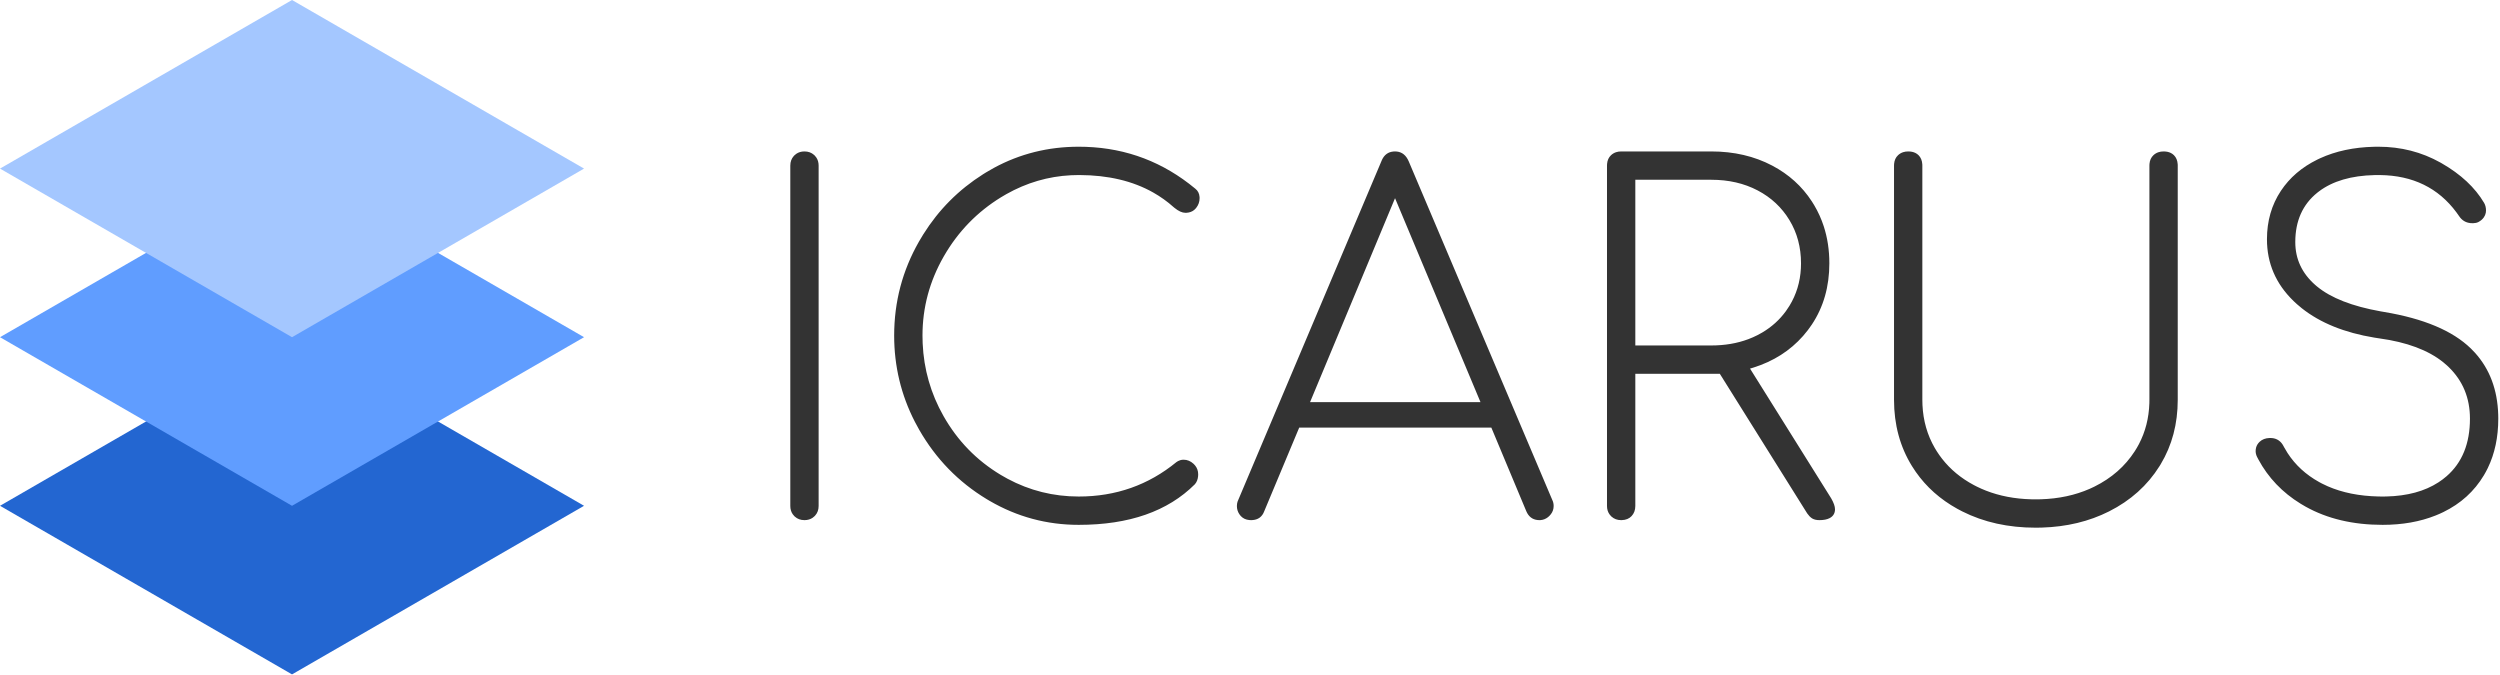
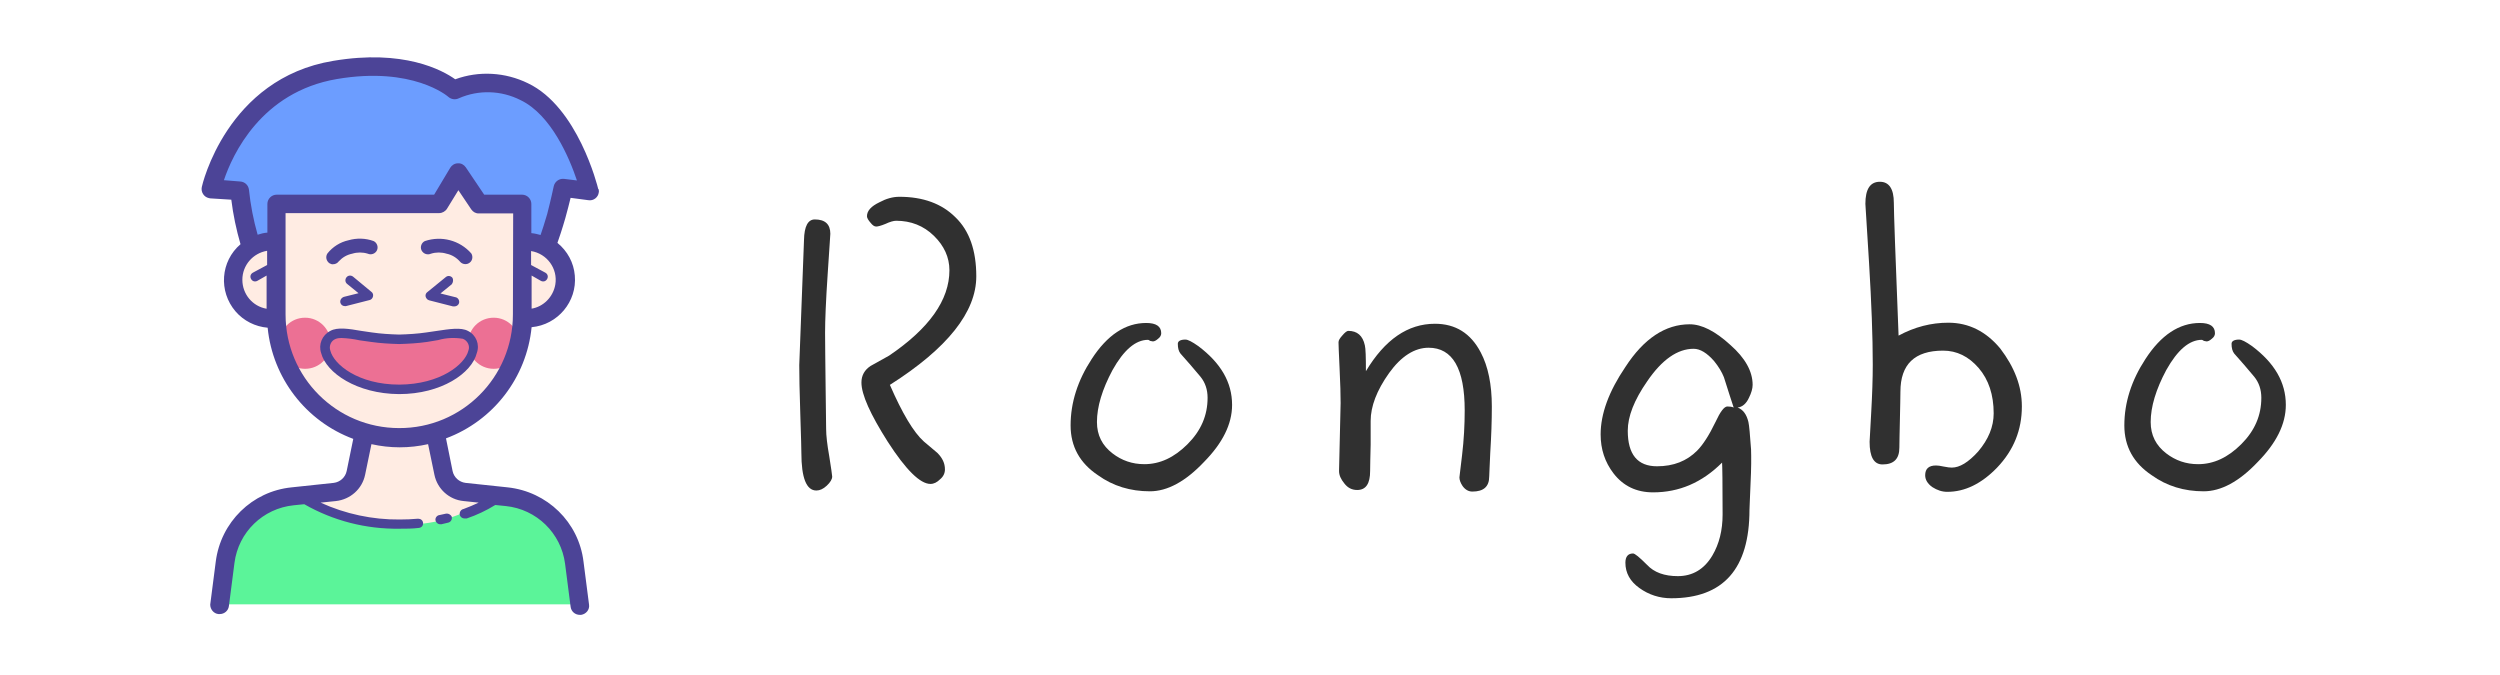
- <svg xmlns="http://www.w3.org/2000/svg" version="1.1" width="949" height="256" viewbox="0 0 949 256">
-   <path fill="#2366d1" d="M110.851 128L221.703 192L110.851 256L0 192Z" />
-   <path fill="#609dff" d="M110.851 64L221.703 128L110.851 192L0 128Z" />
-   <path fill="#a4c7ff" d="M110.851 0L221.703 64L110.851 128L0 64Z" />
-   <g transform="translate(300, 55.695), scale(0.7)" fill="#333">
-     <path d="M 613.888 10.24 L 613.888 137.216 A 60.705 60.705 0 0 0 613.954 140.055 Q 614.553 152.847 620.602 163.316 A 50.135 50.135 0 0 0 621.696 165.12 A 51.598 51.598 0 0 0 624.562 169.185 Q 631.357 177.897 641.762 183.449 A 63.11 63.11 0 0 0 643.456 184.32 A 61.649 61.649 0 0 0 648.369 186.492 Q 659.467 190.833 672.846 191.198 A 90.809 90.809 0 0 0 675.328 191.232 A 90.563 90.563 0 0 0 678.104 191.19 Q 692.78 190.74 704.7 185.489 A 61.259 61.259 0 0 0 707.2 184.32 Q 721.152 177.408 729.088 165.12 A 49.502 49.502 0 0 0 731.322 161.299 Q 736.63 151.203 736.997 139.036 A 60.335 60.335 0 0 0 737.024 137.216 L 737.024 10.24 A 10.857 10.857 0 0 1 737.062 9.315 Q 737.313 6.384 739.2 4.608 A 7.256 7.256 0 0 1 741.925 2.981 Q 743.196 2.56 744.704 2.56 Q 746.956 2.56 748.602 3.369 A 6.472 6.472 0 0 1 750.336 4.608 Q 752.167 6.439 752.361 9.499 A 11.729 11.729 0 0 1 752.384 10.24 L 752.384 137.216 Q 752.384 156.807 743.135 172.194 A 64.077 64.077 0 0 1 742.528 173.184 Q 732.672 188.928 715.136 197.76 Q 698.912 205.931 678.635 206.543 A 109.71 109.71 0 0 1 675.328 206.592 Q 653.056 206.592 635.52 197.76 A 77.835 77.835 0 0 1 632.828 196.338 Q 618.963 188.661 610.337 176.346 A 65.778 65.778 0 0 1 608.256 173.184 Q 598.528 157.44 598.528 137.216 L 598.528 10.24 A 10.857 10.857 0 0 1 598.566 9.315 Q 598.817 6.384 600.704 4.608 A 7.256 7.256 0 0 1 603.429 2.981 Q 604.7 2.56 606.208 2.56 Q 608.46 2.56 610.106 3.369 A 6.472 6.472 0 0 1 611.84 4.608 Q 613.671 6.439 613.865 9.499 A 11.729 11.729 0 0 1 613.888 10.24 Z M 895.488 8.96 A 69.507 69.507 0 0 0 894.88 8.615 Q 879.509 0 861.184 0 A 100.005 100.005 0 0 0 858.79 0.028 Q 842.342 0.422 829.568 6.272 A 61.75 61.75 0 0 0 828.078 6.979 Q 815.456 13.172 808.32 23.936 Q 800.768 35.328 800.768 50.176 Q 800.768 69.697 815.175 83.659 A 59.222 59.222 0 0 0 817.024 85.376 A 60.63 60.63 0 0 0 819.68 87.606 Q 834.727 99.526 859.059 103.529 A 133.91 133.91 0 0 0 861.696 103.936 Q 884.116 107.004 896.419 116.925 A 41.61 41.61 0 0 1 898.432 118.656 A 43.592 43.592 0 0 1 899.28 119.455 Q 910.848 130.653 910.848 147.456 Q 910.848 167.68 898.176 178.688 A 39.281 39.281 0 0 1 893.72 182.034 Q 882.522 189.266 865.531 189.672 A 85.481 85.481 0 0 1 863.488 189.696 A 102.18 102.18 0 0 1 861.3 189.673 Q 845.567 189.336 833.654 184.112 A 55.097 55.097 0 0 1 830.592 182.656 A 56.619 56.619 0 0 1 829.066 181.842 Q 818.274 175.871 811.94 166.114 A 47.528 47.528 0 0 1 809.984 162.816 A 12.115 12.115 0 0 0 809.808 162.46 Q 807.734 158.428 803.571 158.002 A 9.942 9.942 0 0 0 802.56 157.952 A 12.194 12.194 0 0 0 802.217 157.957 Q 798.871 158.051 796.8 160 A 7.449 7.449 0 0 0 796.119 160.731 Q 794.934 162.191 794.688 164.094 A 8.003 8.003 0 0 0 794.624 165.12 A 6.218 6.218 0 0 0 794.708 166.137 Q 794.803 166.708 795.004 167.28 A 7.895 7.895 0 0 0 795.392 168.192 A 65.044 65.044 0 0 0 796.099 169.546 Q 804.091 184.419 819.055 193.615 A 74.4 74.4 0 0 0 821.76 195.2 Q 839.424 205.056 863.488 205.056 Q 879.548 205.056 892.299 199.951 A 62.036 62.036 0 0 0 896.384 198.144 Q 910.592 191.232 918.4 178.176 A 51.186 51.186 0 0 0 920.533 174.225 Q 926.208 162.515 926.208 147.456 A 72.811 72.811 0 0 0 926.178 145.354 Q 925.592 125.061 913.589 111.755 A 49.8 49.8 0 0 0 911.36 109.44 Q 896.512 94.976 864.256 89.6 A 157.882 157.882 0 0 1 862.446 89.288 Q 839.242 85.142 827.904 75.776 A 41.218 41.218 0 0 1 826.977 74.987 Q 816.128 65.472 816.128 51.712 A 49.293 49.293 0 0 1 816.128 51.578 Q 816.175 34.522 828.032 24.96 A 35.234 35.234 0 0 1 828.891 24.289 Q 840.118 15.794 859.213 15.381 A 91.194 91.194 0 0 1 861.184 15.36 A 73.044 73.044 0 0 1 862.037 15.365 Q 888.747 15.677 903.514 35.593 A 59.37 59.37 0 0 1 904.96 37.632 Q 907.22 41.022 911.076 41.419 A 10.261 10.261 0 0 0 912.128 41.472 A 14.543 14.543 0 0 0 912.743 41.459 Q 914.336 41.392 915.2 40.96 A 10.655 10.655 0 0 0 915.336 40.891 Q 916.348 40.366 917.135 39.681 A 7.607 7.607 0 0 0 918.4 38.272 Q 919.197 37.122 919.442 35.787 A 6.761 6.761 0 0 0 919.552 34.56 Q 919.552 32.256 918.528 30.464 Q 911.104 17.92 895.488 8.96 Z M 160.311 0.068 A 110.648 110.648 0 0 0 156.416 0 Q 131.565 0 110.402 11.483 A 99.343 99.343 0 0 0 106.112 13.952 A 109.009 109.009 0 0 0 104.543 14.926 Q 84.677 27.489 72.14 47.479 A 111.393 111.393 0 0 0 69.76 51.456 Q 56.32 75.008 56.32 102.4 Q 56.32 127.331 67.56 149.187 A 107.592 107.592 0 0 0 69.888 153.472 Q 83.456 177.152 106.496 191.104 A 103.444 103.444 0 0 0 108.082 192.045 Q 130.459 205.056 156.416 205.056 Q 197.376 205.056 219.392 183.04 Q 220.918 181.296 221.145 178.624 A 11.364 11.364 0 0 0 221.184 177.664 Q 221.184 174.906 219.514 172.852 A 8.614 8.614 0 0 0 218.752 172.032 A 10.501 10.501 0 0 0 218.638 171.925 Q 216.248 169.728 213.248 169.728 A 6.244 6.244 0 0 0 211.549 169.961 Q 210.906 170.141 210.291 170.463 A 7.508 7.508 0 0 0 209.408 171.008 Q 186.624 189.696 156.416 189.696 Q 135.765 189.696 117.743 180.022 A 87.237 87.237 0 0 1 114.048 177.92 Q 94.464 166.144 83.072 146.048 Q 72.704 127.758 71.772 106.604 A 95.549 95.549 0 0 1 71.68 102.4 Q 71.68 79.616 83.2 59.52 A 97.348 97.348 0 0 1 83.35 59.26 Q 94.847 39.346 114.304 27.392 A 88.056 88.056 0 0 1 117.155 25.713 Q 133.663 16.406 152.218 15.466 A 82.911 82.911 0 0 1 156.416 15.36 A 117.212 117.212 0 0 1 156.817 15.361 Q 180.184 15.441 196.829 24.848 A 63.01 63.01 0 0 1 207.872 32.768 A 23.034 23.034 0 0 0 208.339 33.158 Q 211.641 35.84 214.272 35.84 A 9.974 9.974 0 0 0 214.911 35.82 Q 217.343 35.664 219.009 34.296 A 6.873 6.873 0 0 0 219.904 33.408 A 9.994 9.994 0 0 0 220.133 33.126 Q 221.952 30.799 221.952 27.904 A 8.988 8.988 0 0 0 221.929 27.259 Q 221.724 24.398 219.648 22.784 A 110.881 110.881 0 0 0 219.543 22.697 Q 193.686 1.244 160.311 0.068 Z M 551.168 198.4 L 504.064 123.136 L 499.456 123.136 L 458.24 123.136 L 458.24 194.816 Q 458.24 198.144 456.192 200.32 Q 454.232 202.403 450.865 202.492 A 11.487 11.487 0 0 1 450.56 202.496 Q 447.452 202.496 445.349 200.598 A 7.871 7.871 0 0 1 445.056 200.32 A 7.525 7.525 0 0 1 444.182 199.275 Q 442.889 197.403 442.88 194.85 A 10.179 10.179 0 0 1 442.88 194.816 L 442.88 10.24 A 10.857 10.857 0 0 1 442.918 9.315 Q 443.169 6.384 445.056 4.608 A 7.256 7.256 0 0 1 447.781 2.981 Q 449.052 2.56 450.56 2.56 L 499.456 2.56 Q 517.888 2.56 532.48 10.24 Q 545.954 17.332 553.971 29.662 A 58.968 58.968 0 0 1 555.264 31.744 A 56.737 56.737 0 0 1 560.414 43.13 Q 563.456 52.468 563.456 63.232 Q 563.456 82.2 553.946 96.465 A 56.692 56.692 0 0 1 551.808 99.456 A 58.849 58.849 0 0 1 549.212 102.618 Q 538.621 114.637 522.253 119.779 A 72.195 72.195 0 0 1 520.448 120.32 L 564.48 190.72 Q 566.528 194.304 566.528 196.608 A 6.599 6.599 0 0 1 566.478 197.436 Q 566.253 199.208 565.035 200.395 A 5.625 5.625 0 0 1 564.352 200.96 A 6.473 6.473 0 0 1 563.547 201.443 Q 561.472 202.496 558.08 202.496 Q 555.751 202.496 554.27 201.649 A 4.911 4.911 0 0 1 553.984 201.472 Q 552.654 200.585 551.515 198.93 A 14.447 14.447 0 0 1 551.168 198.4 Z M 399.104 197.632 L 380.16 152.32 L 275.968 152.32 L 257.024 197.632 Q 255.324 202.248 250.396 202.483 A 11.297 11.297 0 0 1 249.856 202.496 A 10.258 10.258 0 0 1 248.931 202.455 Q 246.143 202.203 244.4 200.383 A 6.997 6.997 0 0 1 244.224 200.192 A 8.678 8.678 0 0 1 243.477 199.224 Q 242.176 197.264 242.176 194.816 A 7.805 7.805 0 0 1 242.282 193.521 A 7.181 7.181 0 0 1 242.944 191.488 L 320.512 7.936 A 12.196 12.196 0 0 1 320.852 7.129 Q 322.805 2.936 327.14 2.591 A 10.038 10.038 0 0 1 327.936 2.56 A 9.004 9.004 0 0 1 328.947 2.615 Q 333.29 3.106 335.36 7.936 L 413.184 191.488 Q 413.952 193.024 413.952 194.816 A 7.64 7.64 0 0 1 413.846 196.101 Q 413.457 198.383 411.648 200.192 A 9.044 9.044 0 0 1 410.871 200.886 Q 409.083 202.303 406.879 202.473 A 7.908 7.908 0 0 1 406.272 202.496 A 9.93 9.93 0 0 1 405.339 202.453 Q 400.96 202.04 399.104 197.632 Z M 15.36 10.24 L 15.36 194.816 Q 15.36 197.924 13.462 200.027 A 7.871 7.871 0 0 1 13.184 200.32 A 7.525 7.525 0 0 1 12.139 201.194 Q 10.267 202.487 7.714 202.496 A 10.179 10.179 0 0 1 7.68 202.496 Q 4.572 202.496 2.469 200.598 A 7.871 7.871 0 0 1 2.176 200.32 A 7.525 7.525 0 0 1 1.302 199.275 Q 0.009 197.403 0 194.85 A 10.179 10.179 0 0 1 0 194.816 L 0 10.24 Q 0 7.132 1.898 5.029 A 7.871 7.871 0 0 1 2.176 4.736 A 7.525 7.525 0 0 1 3.221 3.862 Q 5.093 2.569 7.646 2.56 A 10.179 10.179 0 0 1 7.68 2.56 Q 10.788 2.56 12.891 4.458 A 7.871 7.871 0 0 1 13.184 4.736 A 7.525 7.525 0 0 1 14.058 5.781 Q 15.351 7.653 15.36 10.206 A 10.179 10.179 0 0 1 15.36 10.24 Z M 281.856 138.496 L 374.272 138.496 L 327.936 27.904 L 281.856 138.496 Z M 458.24 107.776 L 499.456 107.776 Q 510.418 107.776 519.519 104.362 A 48.175 48.175 0 0 0 524.544 102.144 A 47.471 47.471 0 0 0 527.059 100.761 Q 534.75 96.219 539.878 89.183 A 43.678 43.678 0 0 0 541.824 86.272 Q 547.436 77.109 548.027 65.896 A 50.673 50.673 0 0 0 548.096 63.232 Q 548.096 50.176 541.824 39.808 Q 535.552 29.44 524.544 23.68 Q 513.536 17.92 499.456 17.92 L 458.24 17.92 L 458.24 107.776 Z" vector-effect="non-scaling-stroke" />
+ <svg xmlns="http://www.w3.org/2000/svg" version="1.1" id="图层_1" x="0px" y="0px" viewBox="0 0 949 256" style="enable-background:new 0 0 949 256;" xml:space="preserve">
+   <style type="text/css">
+ 	.st0{fill:none;}
+ 	.st1{opacity:0.81;enable-background:new    ;}
+ 	.st2{fill:#FFECE3;}
+ 	.st3{fill:#5BF499;}
+ 	.st4{fill:#EC7094;}
+ 	.st5{fill:#6C9DFF;}
+ 	.st6{fill:#4C4497;}
+ </style>
+   <rect x="243" y="29.9" class="st0" width="688" height="205" />
+   <g class="st1">
+     <path d="M315.9,180.9c0,1-0.7,2.2-2.1,3.5c-1.3,1.2-2.6,1.8-3.9,1.8c-3.8,0-5.7-4.8-5.7-14.3c0-0.9-0.1-5.7-0.4-14.5   c-0.3-8.7-0.4-15-0.4-18.8l1.8-47.5c0.1-5.2,1.5-7.8,4.1-7.8c3.9,0,5.9,1.8,5.9,5.5c0-0.3-0.3,4.8-1,15c-0.7,10.4-1,17.9-1,22.5   c0,3.9,0.1,10.7,0.2,20.3c0.1,9.8,0.2,15.2,0.2,16.2c0,2.5,0.4,6,1.2,10.5C315.5,177.9,315.9,180.3,315.9,180.9z M370.6,104.9   c0,13.5-10.9,27.3-32.8,41.2c4.7,10.8,9,18,12.9,21.5c1.7,1.4,3.4,2.9,5.1,4.3c2,2,2.9,4,2.9,6.3c0,1.4-0.6,2.7-1.8,3.7   c-1.2,1.2-2.4,1.8-3.7,1.8c-3.9,0-9.3-5.3-16.2-16c-6.6-10.4-10-17.9-10-22.5c0-2.7,1.2-4.8,3.5-6.3c2.5-1.4,4.8-2.7,7-3.9   c15.2-10.3,22.9-21.1,22.9-32.4c0-4.9-2-9.3-5.9-13.1c-3.9-3.8-8.7-5.7-14.3-5.7c-1,0-2.4,0.4-4.1,1.2c-1.7,0.7-2.9,1-3.5,1   c-0.7,0-1.4-0.5-2.1-1.4c-0.9-1-1.4-1.9-1.4-2.5c0-2.1,1.6-3.8,4.7-5.3c2.6-1.4,5.1-2.1,7.6-2.1c9,0,16.1,2.6,21.3,7.8   C368,87.6,370.6,95.1,370.6,104.9z" />
+     <path d="M467.7,153.7c0,7.3-3.6,14.5-10.7,21.7c-7,7.4-13.9,11.1-20.5,11.1c-7.4,0-14-2-19.7-6.1c-6.9-4.6-10.4-10.9-10.4-18.9   c0-8.7,2.7-17.1,8-25.2c5.9-9.1,12.8-13.7,20.7-13.7c3.8,0,5.7,1.3,5.7,3.9c0,0.8-0.4,1.5-1.2,2.1c-0.8,0.7-1.4,1-2,1   c-0.1,0-0.5-0.1-1-0.2c-0.4-0.3-0.7-0.4-0.8-0.4c-4.7,0-9.2,3.8-13.5,11.5c-3.9,7.3-5.9,13.9-5.9,19.7c0,5,2,8.9,5.9,11.9   c3.5,2.7,7.5,4.1,12.1,4.1c5.9,0,11.3-2.5,16.4-7.6s7.6-10.9,7.6-17.6c0-3.1-0.9-5.8-2.7-8c-2.5-3-5-5.9-7.6-8.8   c-0.7-0.9-1-2.1-1-3.7c0-1,1-1.6,2.9-1.6c0.9,0,2.5,0.8,4.9,2.5C463.4,137.8,467.7,145.1,467.7,153.7z" />
+     <path d="M566.3,154.3c0,5.5-0.2,11.3-0.6,17.6c-0.3,6.4-0.4,9.4-0.4,9c0,3.8-2.1,5.7-6.4,5.7c-1.4,0-2.7-0.7-3.7-2.1   c-0.8-1.2-1.2-2.3-1.2-3.3c0,0.1,0.3-2.7,1-8.4c0.7-5.9,1-11.5,1-17c0-15.9-4.6-23.8-13.7-23.8c-5.3,0-10.4,3.2-15,9.6   c-4.7,6.6-7,12.7-7,18.2c0,1.2,0,4.2,0,9c-0.1,4.6-0.2,7.9-0.2,10c0,4.8-1.6,7.2-4.9,7.2c-2,0-3.6-0.8-4.9-2.5   c-1.3-1.6-2-3.1-2-4.7l0.6-25.8c0-2.9-0.1-7.3-0.4-13.3c-0.3-6-0.4-9.2-0.4-9.8c0-0.7,0.5-1.5,1.4-2.5c1-1.2,1.8-1.8,2.3-1.8   c3.4,0,5.5,1.8,6.3,5.5c0.3,1.2,0.4,4.4,0.4,9.8c7.2-12,15.9-18,26.2-18c7.8,0,13.6,3.6,17.4,10.9   C564.9,139.1,566.3,146,566.3,154.3z" />
+     <path d="M665.3,146.1c0,1.4-0.5,3.1-1.4,4.9c-1,2.2-2.5,3.5-4.3,3.7c2.1,0.8,3.4,2.6,4.1,5.5c0.3,1.3,0.6,4.8,1,10.4   c0.1,2.9,0.1,7.2-0.2,13.1c-0.3,6.9-0.4,10.2-0.4,9.8c0,22.4-9.9,33.6-29.7,33.6c-4.4,0-8.5-1.3-12.1-3.9c-3.5-2.5-5.3-5.7-5.3-9.6   c0-2.3,1-3.5,2.9-3.5c0.7,0,2.4,1.4,5.3,4.3c2.7,2.9,6.6,4.3,11.7,4.3c5.6,0,10-2.6,13.1-7.8c2.6-4.4,3.9-9.6,3.9-15.6   c0-11.8-0.1-18.4-0.2-19.7c-7.6,7.6-16.3,11.3-26.2,11.3c-6.3,0-11.3-2.4-15-7.2c-3.3-4.3-4.9-9.2-4.9-14.8   c0-7.8,3.1-16.3,9.4-25.6c7-10.8,15.2-16.2,24.4-16.2c4.6,0,9.7,2.6,15.4,7.8C662.5,135.9,665.3,141,665.3,146.1z M658.1,154.7   c-0.8-2.3-2-6.2-3.7-11.5c-0.8-2-2-4-3.7-6.1c-2.7-3.1-5.3-4.7-7.8-4.7c-6.1,0-12,4.1-17.6,12.3c-5,7.2-7.4,13.4-7.4,18.8   c0,9,3.7,13.5,11.1,13.5c6.3,0,11.3-2,15.2-5.9c2.2-2.2,4.6-5.9,7-10.9c1.8-3.9,3.3-5.9,4.5-5.9   C656.7,154.3,657.4,154.4,658.1,154.7z" />
+     <path d="M767.5,154.3c0,8.9-3.1,16.6-9.4,23.2c-5.9,6.1-12.2,9.2-18.9,9.2c-2,0-3.8-0.6-5.7-1.8c-1.8-1.3-2.7-2.8-2.7-4.5   c0-2.5,1.4-3.7,4.1-3.7c0.7,0,1.6,0.1,2.9,0.4c1.4,0.3,2.5,0.4,3.1,0.4c3,0,6.3-2,10-6.1c3.9-4.6,5.9-9.4,5.9-14.5   c0-7-1.9-12.8-5.7-17.2c-3.8-4.4-8.3-6.6-13.5-6.6c-10.8,0-16.2,5.2-16.2,15.6c0,2.1-0.1,5.7-0.2,10.7c-0.1,5-0.2,8.5-0.2,10.5   c0,4.3-2.1,6.4-6.4,6.4c-3.3,0-4.9-2.9-4.9-8.6c0-0.3,0.2-3.9,0.6-10.9s0.6-13.2,0.6-18.4c0-10.7-0.5-23.5-1.4-38.5   c-0.9-14.7-1.4-22.2-1.4-22.5c0-5.6,1.8-8.4,5.5-8.4c3.5,0,5.3,2.7,5.3,8c0,3.4,0.6,20.2,1.8,50.4c6.1-3.3,12.4-4.9,18.9-4.9   c7.7,0,14.3,3.3,19.7,9.8C764.7,139.4,767.5,146.6,767.5,154.3z" />
+     <path d="M867.7,153.7c0,7.3-3.6,14.5-10.7,21.7c-7,7.4-13.9,11.1-20.5,11.1c-7.4,0-14-2-19.7-6.1c-6.9-4.6-10.4-10.9-10.4-18.9   c0-8.7,2.7-17.1,8-25.2c5.9-9.1,12.8-13.7,20.7-13.7c3.8,0,5.7,1.3,5.7,3.9c0,0.8-0.4,1.5-1.2,2.1c-0.8,0.7-1.4,1-2,1   c-0.1,0-0.5-0.1-1-0.2c-0.4-0.3-0.7-0.4-0.8-0.4c-4.7,0-9.2,3.8-13.5,11.5c-3.9,7.3-5.9,13.9-5.9,19.7c0,5,2,8.9,5.9,11.9   c3.5,2.7,7.5,4.1,12.1,4.1c5.9,0,11.3-2.5,16.4-7.6s7.6-10.9,7.6-17.6c0-3.1-0.9-5.8-2.7-8c-2.5-3-5-5.9-7.6-8.8   c-0.7-0.9-1-2.1-1-3.7c0-1,1-1.6,2.9-1.6c0.9,0,2.5,0.8,4.9,2.5C863.4,137.8,867.7,145.1,867.7,153.7z" />
  </g>
+   <path class="st2" d="M137.5,165.4H165l6.2,19.2l16.9,2.6v9.7c0,0-12.5,6.2-36.3,7.3c-14.8,0.3-29.2-5.1-40.3-15l21.8-3.9  L137.5,165.4z" />
+   <path class="st3" d="M93.8,194.8c-8.8,10.3-10.6,34.6-10.6,34.6h135.5c0,0,2-21.4-9.7-32.8c-6.1-5.2-13.7-8.3-21.7-8.9  c-9.5,7.6-21.4,11.6-33.6,11.4c-13.9,0.4-27.6-3.3-39.4-10.8C106.8,186.3,98.8,188.9,93.8,194.8L93.8,194.8z" />
+   <path class="st2" d="M202.5,94.6c-1.2,0-2.4,0.2-3.5,0.5V76.3h-17.6l-7-7.5l-6.6,7.4l-61.4-0.6v19.5c-5.9-2.8-13-0.4-15.8,5.5  s-0.4,13,5.5,15.8c3.2,1.5,6.9,1.6,10.1,0.1v6.4c0,0,4.9,44,47.1,44c33.4,0,46.2-41.4,46.2-41.4v-7.7c1.1,0.4,2.3,0.5,3.5,0.5  c6.6,0,11.9-5.3,11.9-11.9s-5.3-11.9-11.9-11.9L202.5,94.6z" />
+   <path class="st4" d="M177.7,130.3c0,5.3,4.3,9.7,9.7,9.7s9.7-4.3,9.7-9.7l0,0c0-5.3-4.3-9.7-9.7-9.7S177.7,124.9,177.7,130.3  L177.7,130.3z" />
+   <path class="st4" d="M106.1,130.3c0,5.3,4.3,9.7,9.7,9.7s9.7-4.3,9.7-9.7l0,0c0-5.3-4.3-9.7-9.7-9.7  C110.4,120.6,106.1,124.9,106.1,130.3L106.1,130.3z" />
+   <path class="st5" d="M94.4,92.2l9.9-1.8l0.5-12.5h61.8l7.5-11.2l8.8,12.3h13.4l4,11.4l8.1,1.8l5.3-20l8.1-0.2  c0,0-2.6-27.1-19.8-35.2S172.1,35,172.1,35s-30.3-17.8-54.6-7.3S82.3,68.8,82.3,68.8l7.9,4L94.4,92.2z" />
+   <path class="st4" d="M150.7,129.1c9.7,0,23.8-5.3,27.3-0.9c3.5,4.4-4.8,19.2-23.1,19.2s-35.2-8.3-30.6-18.3  C126.3,124.7,150.7,129.1,150.7,129.1z" />
+   <path class="st6" d="M169.2,195l-2.3,0.5c-1,0.1-1.7,1-1.6,1.9s1,1.7,1.9,1.6h0.4l2.5-0.6c1-0.2,1.6-1.2,1.4-2.2  C171.2,195.4,170.2,194.8,169.2,195L169.2,195z M171.7,105.4c-0.6-0.7-1.7-0.9-2.5-0.2l-7,5.7c-0.8,0.6-0.9,1.7-0.2,2.5  c0.2,0.3,0.6,0.5,0.9,0.6l9,2.3h0.4c1,0.1,1.9-0.6,2-1.5c0.1-1-0.6-1.9-1.5-2l-5.6-1.4l4.3-3.5C172,107.2,172.2,106.2,171.7,105.4z   M129.2,114.9c0.2,0.8,0.9,1.3,1.7,1.3h0.4l9-2.3c0.9-0.2,1.5-1.2,1.3-2.2c-0.1-0.4-0.3-0.7-0.6-0.9l-7-5.8  c-0.8-0.6-1.9-0.5-2.5,0.3s-0.5,1.9,0.3,2.5l4.3,3.5l-5.6,1.4C129.5,113.1,129,114,129.2,114.9L129.2,114.9z M126.5,100.3  c0.8,0,1.6-0.4,2.1-1.1c1.4-1.5,3.1-2.5,5.1-2.9c1.9-0.6,4-0.6,5.9,0c1.3,0.6,2.9,0,3.5-1.3s0-2.9-1.3-3.5c-3-1.1-6.4-1.2-9.5-0.3  c-3.2,0.7-6,2.5-8,5c-0.8,1.2-0.5,2.8,0.7,3.7C125.5,100.2,126,100.4,126.5,100.3L126.5,100.3z M163.6,96.3c1.9-0.6,4-0.6,5.9,0  c2,0.4,3.8,1.5,5.1,3c0.9,1.1,2.6,1.3,3.7,0.4c1.1-0.8,1.3-2.4,0.6-3.5c-4.4-5-11.3-6.8-17.6-4.7c-1.3,0.6-1.9,2.2-1.3,3.5l0,0  C160.7,96.4,162.3,96.9,163.6,96.3z M177.6,125.6c-2.6-1.4-7-0.7-11.7,0l-4.1,0.6c-3.4,0.5-6.8,0.7-10.3,0.8  c-3.4-0.1-6.9-0.3-10.3-0.8l-4.1-0.6c-4.6-0.8-9-1.5-11.7,0c-3.1,1.6-4.6,5.1-3.5,8.4c1.9,7.5,13.5,15.5,29.6,15.6  c16,0,27.6-7.9,29.5-15.6C182.2,130.7,180.7,127.1,177.6,125.6L177.6,125.6z M177.8,133.1c-1.3,5.2-10.6,12.8-26.2,12.9  c-15.7,0-24.9-7.7-26.2-12.9c-0.6-1.7,0.2-3.7,1.9-4.4c0.7-0.3,1.5-0.4,2.3-0.4c2.4,0.1,4.7,0.4,7,0.9l4.3,0.6  c3.5,0.5,7,0.7,10.6,0.8c3.5-0.1,7.1-0.3,10.6-0.8l4.2-0.7c3.1-0.9,6.3-1,9.4-0.5C177.5,129.3,178.5,131.3,177.8,133.1L177.8,133.1z  " />
+   <path class="st6" d="M227.1,71.8c-0.3-1.3-7.8-31.2-26.7-40.2c-8.6-4.2-18.6-4.8-27.6-1.5c-4.9-3.5-19.6-11.5-46.3-7  C86,29.8,76.7,70.4,76.6,71c-0.4,1.9,0.8,3.8,2.7,4.2c0.2,0,0.3,0.1,0.5,0.1l8,0.5c0.7,5.7,1.9,11.4,3.5,16.9  c-7.6,6.5-8.4,17.9-1.9,25.5c3.1,3.6,7.5,5.8,12.2,6.2c1.9,19.1,14.5,35.5,32.5,42.2l-2.5,12.2c-0.5,2.4-2.5,4.2-4.9,4.5l-16,1.7  c-15,1.5-26.9,13.2-28.8,28.2l-2.1,16.3c0,1.8,1.3,3.4,3.1,3.6h0.5c1.8,0,3.3-1.3,3.5-3.1l2.1-16.3c1.5-11.7,10.8-20.7,22.5-21.9  l4-0.4c11,6.3,23.5,9.5,36.2,9.3c2.5,0,4.9,0,7.3-0.3c1-0.1,1.7-0.9,1.6-1.9c-0.1-1-0.9-1.6-1.9-1.6c-2.3,0.2-4.6,0.3-7,0.3  c-10.3,0.1-20.6-2.1-30-6.4l5.8-0.6c5.5-0.6,10-4.6,11.1-10l2.4-11.6c7.1,1.6,14.4,1.6,21.5,0l2.4,11.6c1.1,5.4,5.6,9.5,11.1,10  l5.7,0.6c-1.9,0.9-3.8,1.7-5.7,2.4c-1,0.2-1.6,1.1-1.5,2.1c0.2,1,1.1,1.6,2.1,1.5c0.2,0,0.4,0,0.6,0c3.8-1.3,7.4-3,10.8-5.1l4,0.4  c11.7,1.2,21,10.3,22.5,21.9l2.1,16.3c0.2,1.8,1.7,3.1,3.5,3.1h0.5c1.9-0.3,3.3-2,3-3.9l-2.1-16.3c-1.8-15-13.8-26.6-28.8-28.2  l-16-1.7c-2.4-0.3-4.4-2.1-4.9-4.5l-2.5-12.4c18-6.7,30.6-23.1,32.5-42.2c9.9-0.9,17.3-9.7,16.4-19.6c-0.4-4.9-2.8-9.3-6.6-12.4  c0.6-1.7,1.8-5.2,3-9.4c0.8-2.9,1.5-5.6,2-7.7l6.8,0.9c1.9,0.3,3.7-1.1,3.9-3c0.1-0.4,0-0.9-0.1-1.3L227.1,71.8z M92,106.2  c0-5.5,4-10.1,9.4-11v5.4l-5.4,2.9c-0.9,0.5-1.2,1.5-0.7,2.4s1.5,1.2,2.4,0.7l3.5-2v12.6C95.9,116.3,92,111.7,92,106.2z   M194.7,119.4c0,23.8-19.3,43.2-43.2,43.1c-23.8,0-43.1-19.3-43.1-43.1V80.9h58.3c1.2,0,2.4-0.7,3-1.7l4.3-7l4.9,7.3  c0.7,1,1.8,1.6,2.9,1.5h13L194.7,119.4z M201.8,117.2v-12.6l3.5,2c0.9,0.5,1.9,0.2,2.4-0.7c0.5-0.9,0.2-1.9-0.7-2.4l0,0l-5.4-2.9  v-5.3c6.1,1,10.2,6.7,9.2,12.7c-0.8,4.7-4.5,8.5-9.2,9.2L201.8,117.2z M214.1,67.9c-1.8-0.2-3.5,1-3.9,2.8c0,0-1.1,5.2-2.5,10.6  c-0.9,3.2-1.9,6.1-2.5,7.9c-1.1-0.3-2.3-0.6-3.5-0.7V77.4c0-1.9-1.6-3.5-3.5-3.5l0,0h-14.4l-7-10.4c-0.7-1-1.8-1.6-3-1.5  c-1.2,0-2.3,0.7-2.9,1.7l-6.1,10.2H105c-1.9,0-3.5,1.6-3.5,3.5l0,0v10.9c-1.3,0.1-2.5,0.4-3.7,0.8c-1.6-5.6-2.7-11.3-3.3-17.1  c-0.2-1.7-1.6-3-3.3-3.1L85,68.4c3.2-9.6,14.1-33.5,42.9-38.4s42.1,6.6,42.2,6.7c1.1,1,2.7,1.3,4.1,0.6c7.5-3.3,16.1-3,23.4,0.7  c11.7,5.6,18.6,22.1,21.4,30.5L214.1,67.9z" />
</svg>
